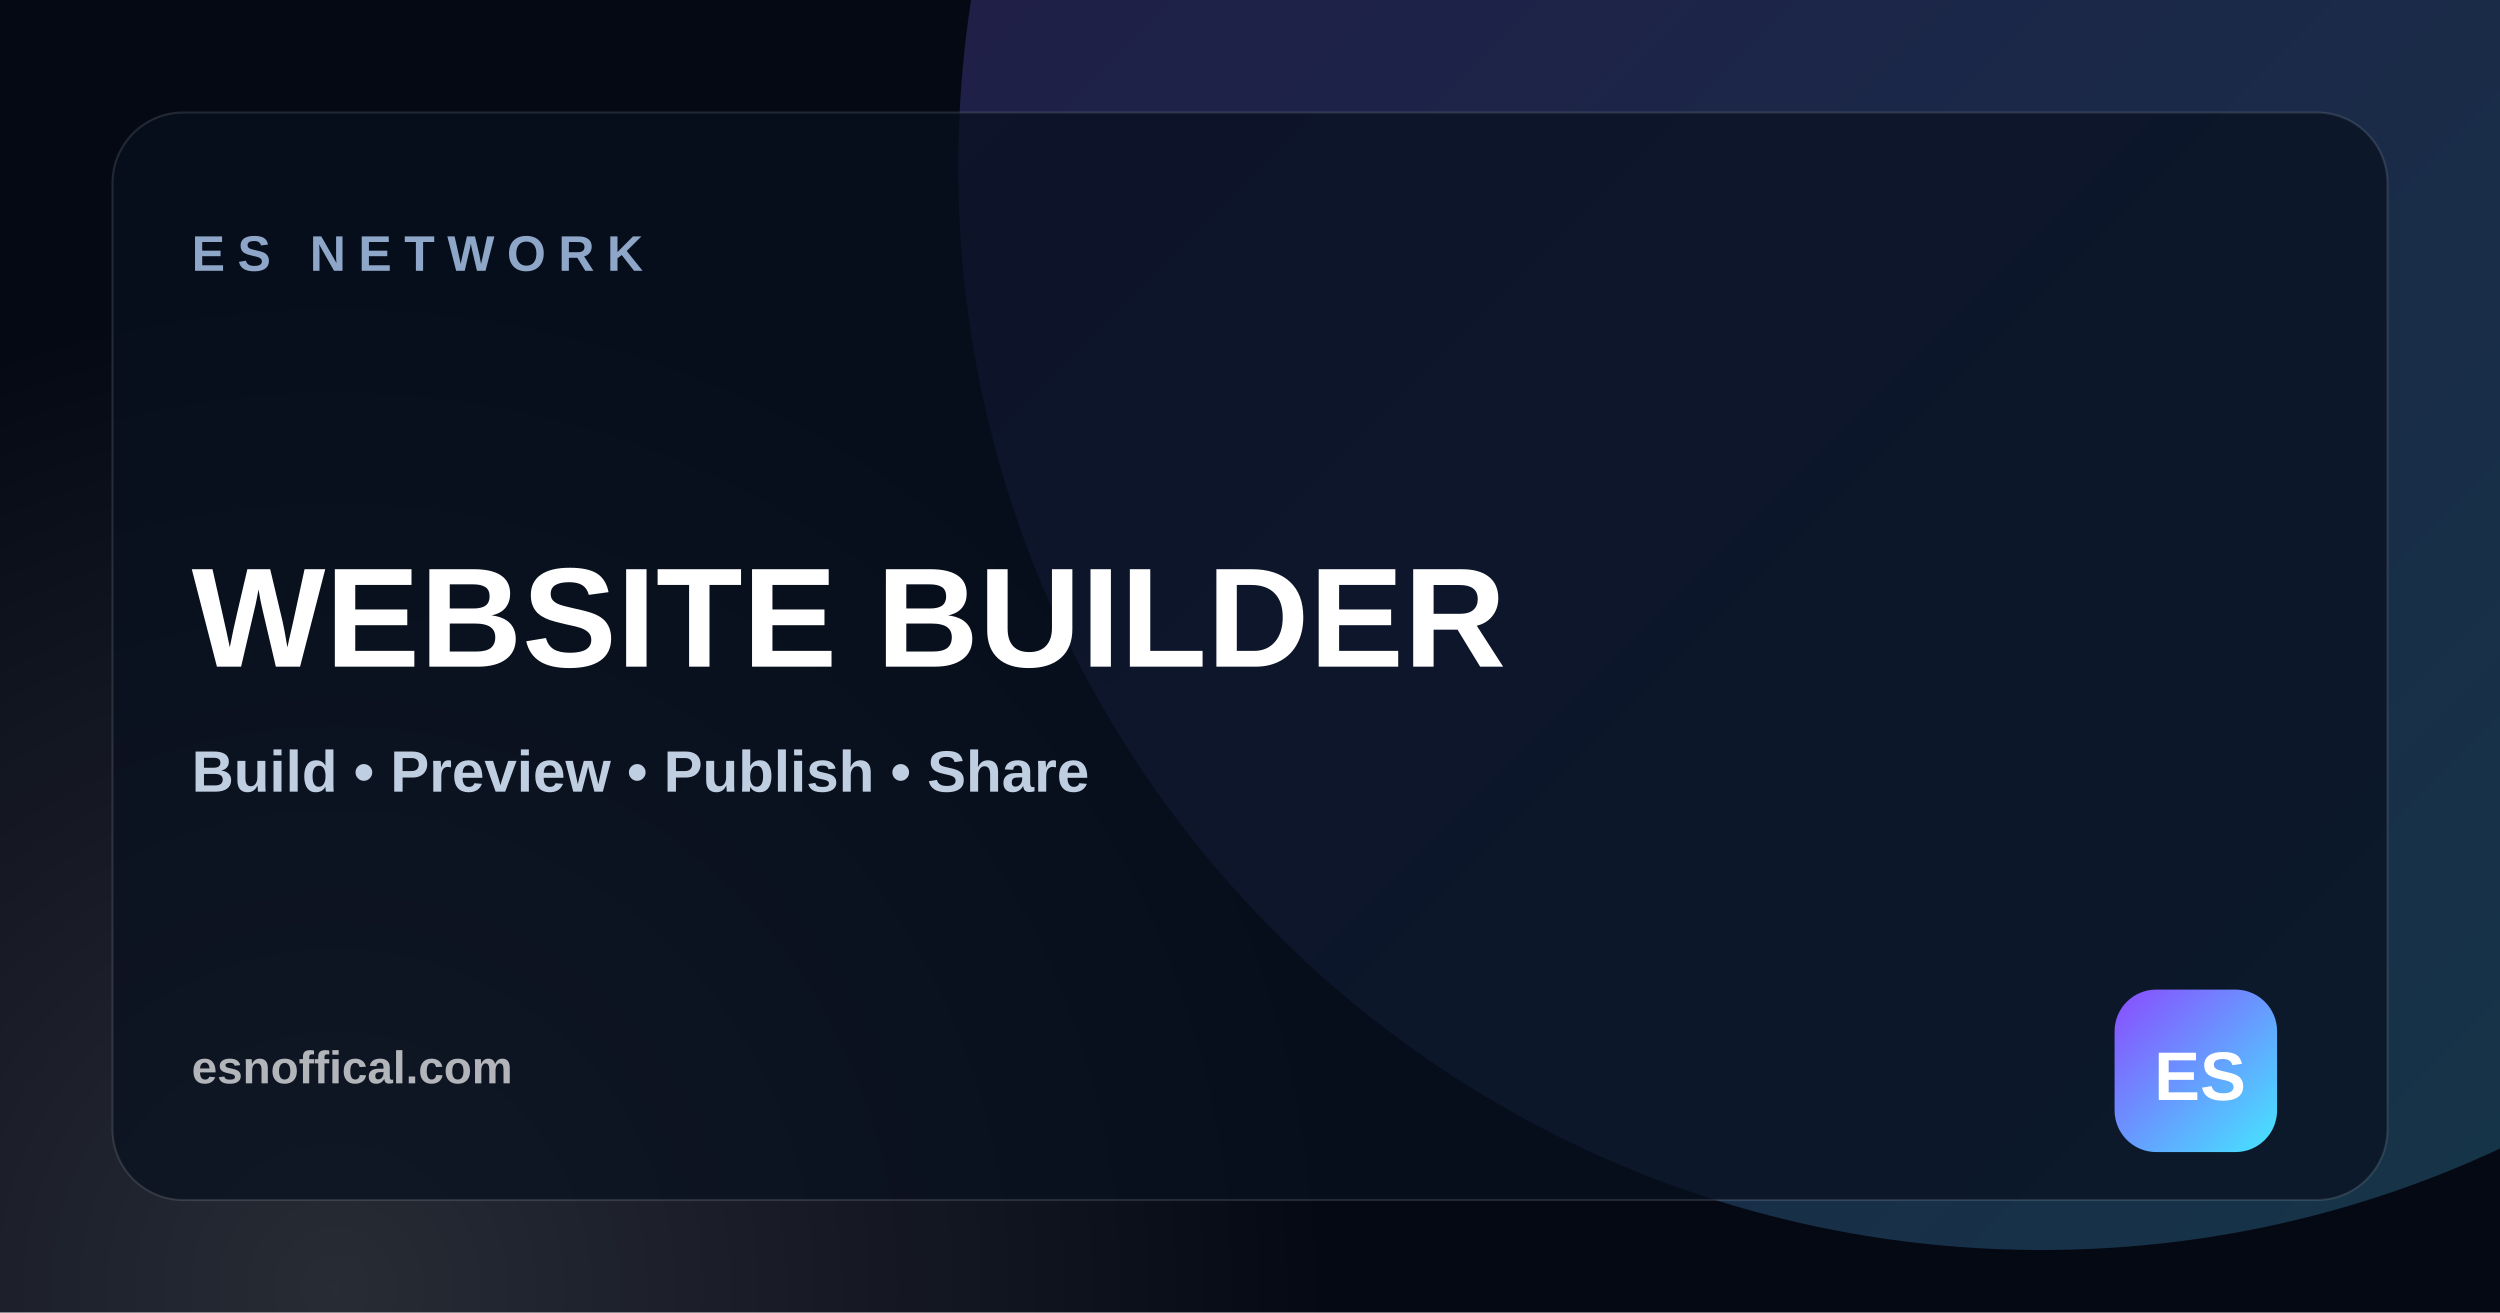
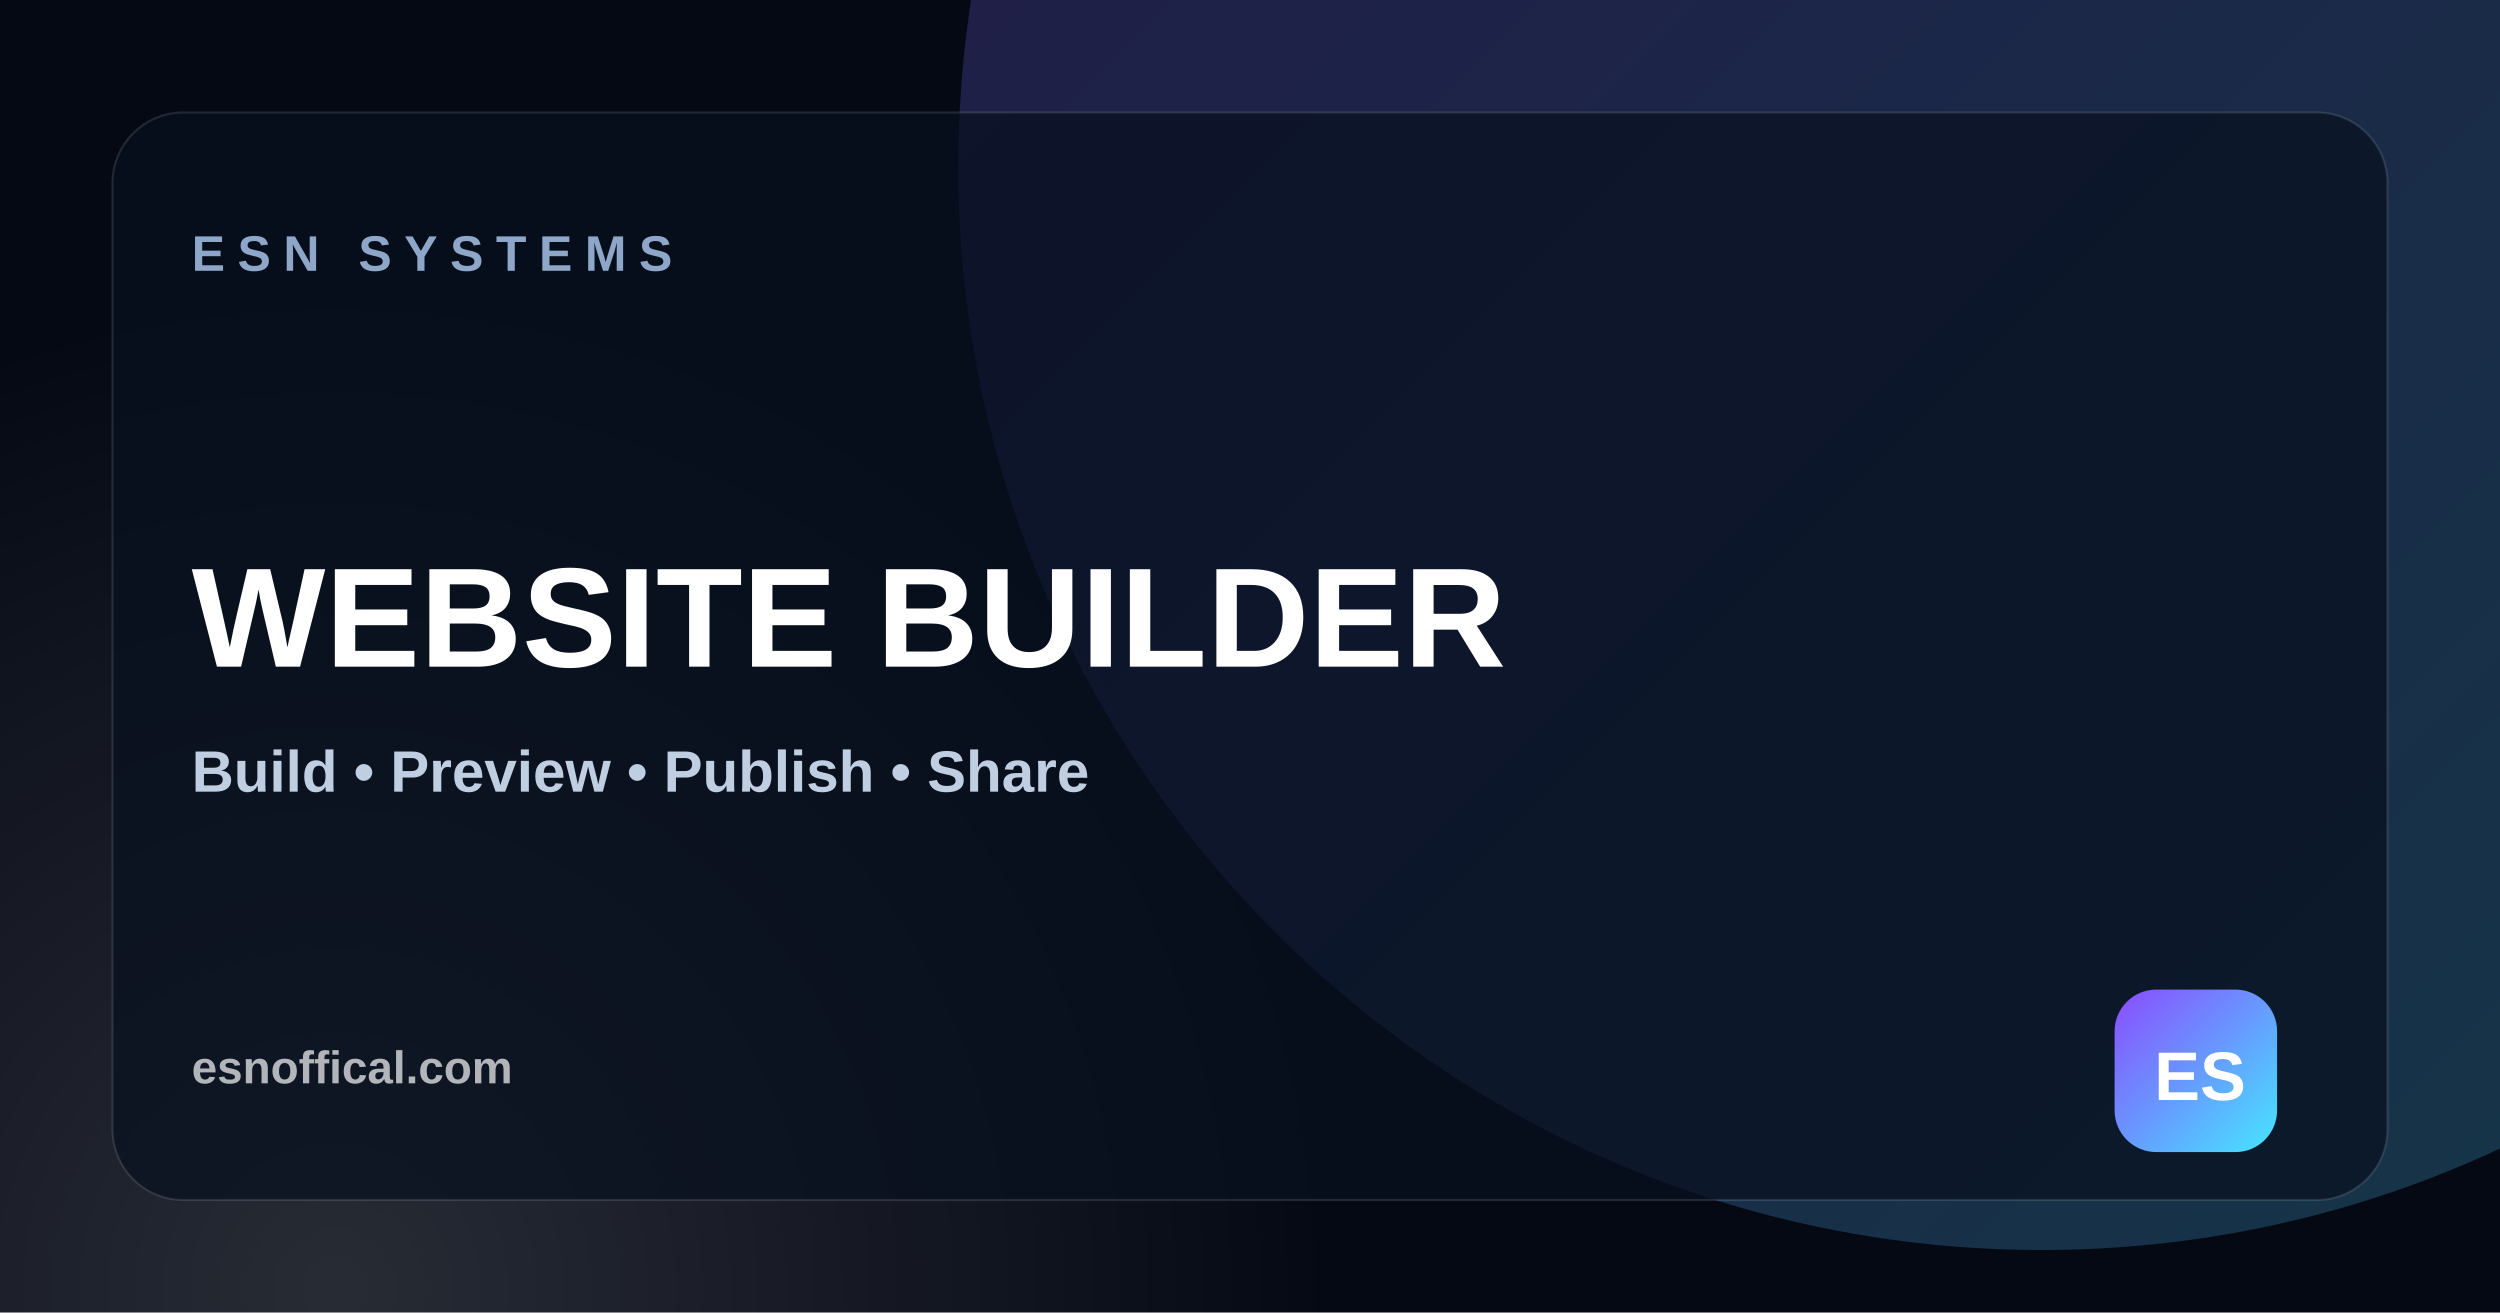
<svg xmlns="http://www.w3.org/2000/svg" width="1200" height="630" viewBox="0 0 1200 630">
  <defs>
    <linearGradient id="g" x1="0" x2="1" y1="0" y2="1">
      <stop stop-color="#8a4cff" />
      <stop offset="1" stop-color="#45e6ff" />
    </linearGradient>
    <radialGradient id="r">
      <stop stop-color="#ffffff" stop-opacity=".14" />
      <stop offset="1" stop-color="#ffffff" stop-opacity="0" />
    </radialGradient>
  </defs>
  <rect width="1200" height="630" fill="#050914" />
  <circle cx="980" cy="80" r="520" fill="url(#g)" opacity=".22" />
  <circle cx="160" cy="620" r="480" fill="url(#r)" />
  <rect x="54" y="54" width="1092" height="522" rx="34" fill="#07101f" fill-opacity=".72" stroke="#ffffff" stroke-opacity=".12" />
-   <text x="92" y="130" fill="#8ea6c7" font-family="Arial,sans-serif" font-size="24" font-weight="700" letter-spacing="6">ES NETWORK</text>
+   <text x="92" y="130" fill="#8ea6c7" font-family="Arial,sans-serif" font-size="24" font-weight="700" letter-spacing="6">ESN SYSTEMS</text>
  <text x="92" y="320" fill="#ffffff" font-family="Arial,sans-serif" font-size="68" font-weight="900">WEBSITE BUILDER</text>
  <text x="92" y="380" fill="#c0cee1" font-family="Arial,sans-serif" font-size="28" font-weight="600">Build • Preview • Publish • Share</text>
  <text x="92" y="520" fill="#ffffff" fill-opacity=".68" font-family="Arial,sans-serif" font-size="22" font-weight="700">esnoffical.com</text>
  <rect x="1015" y="475" width="78" height="78" rx="20" fill="url(#g)" />
  <text x="1034" y="528" fill="#ffffff" font-family="Arial,sans-serif" font-size="33" font-weight="900">ES</text>
</svg>
